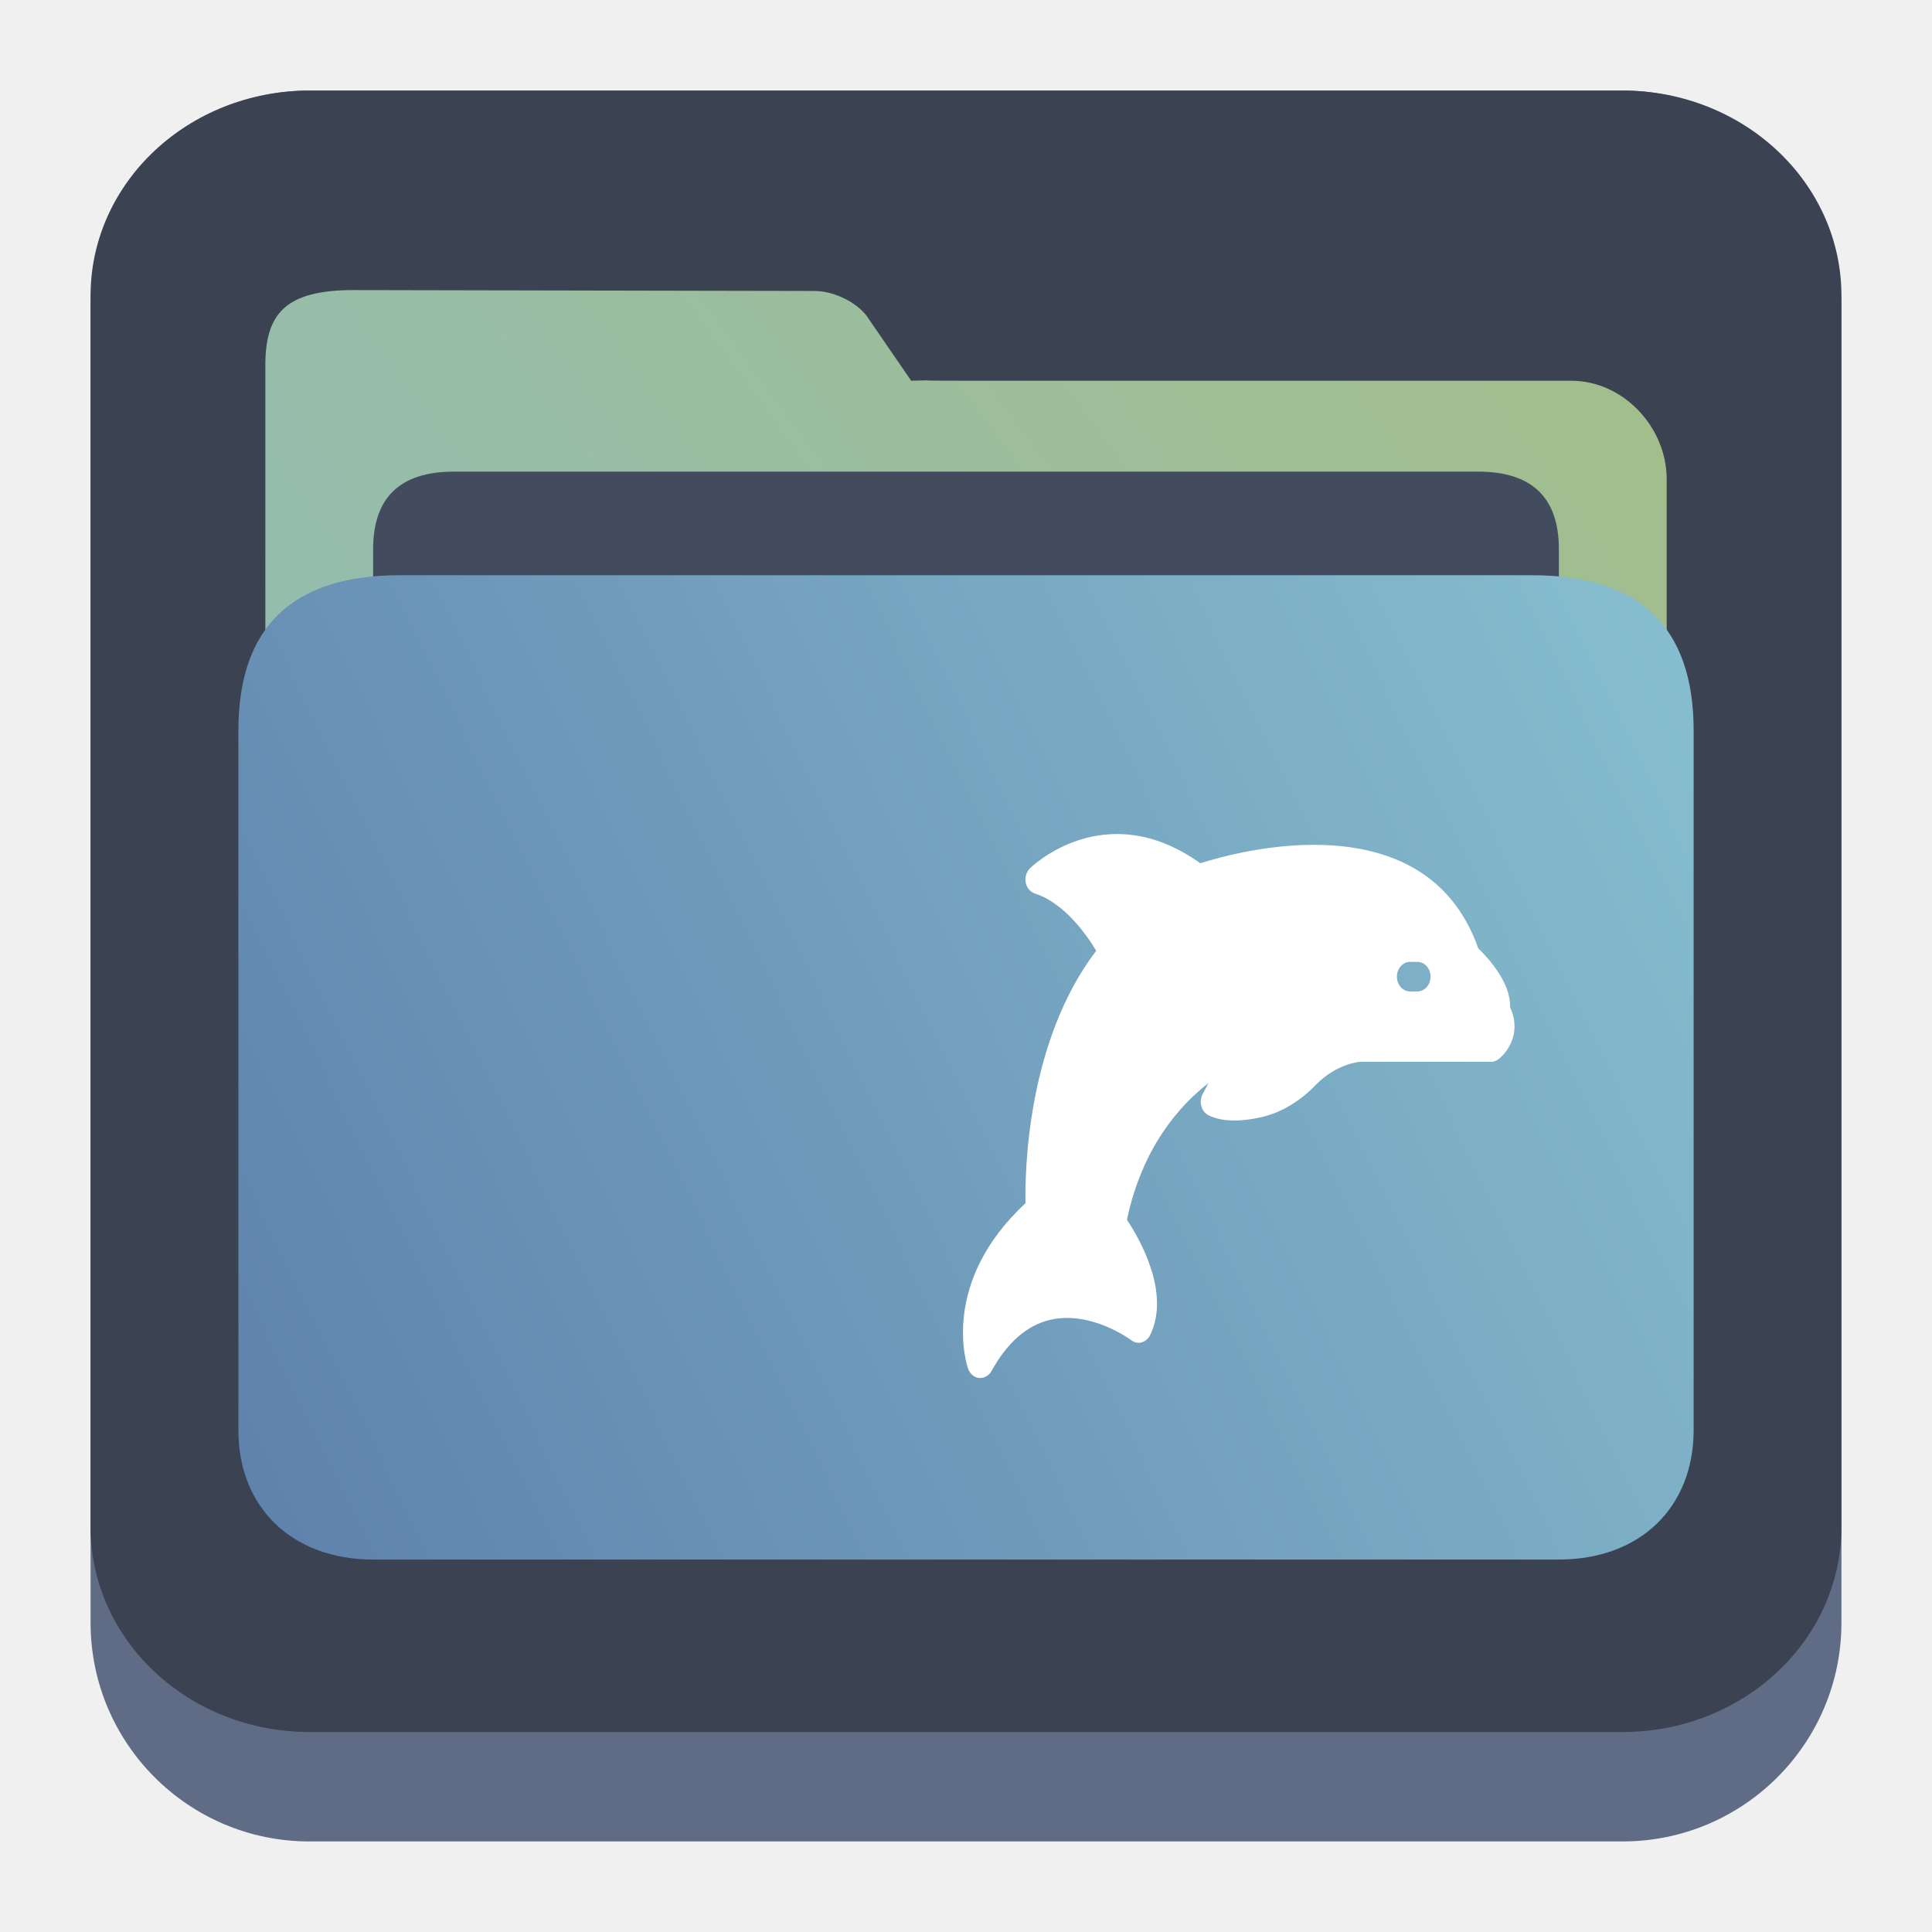
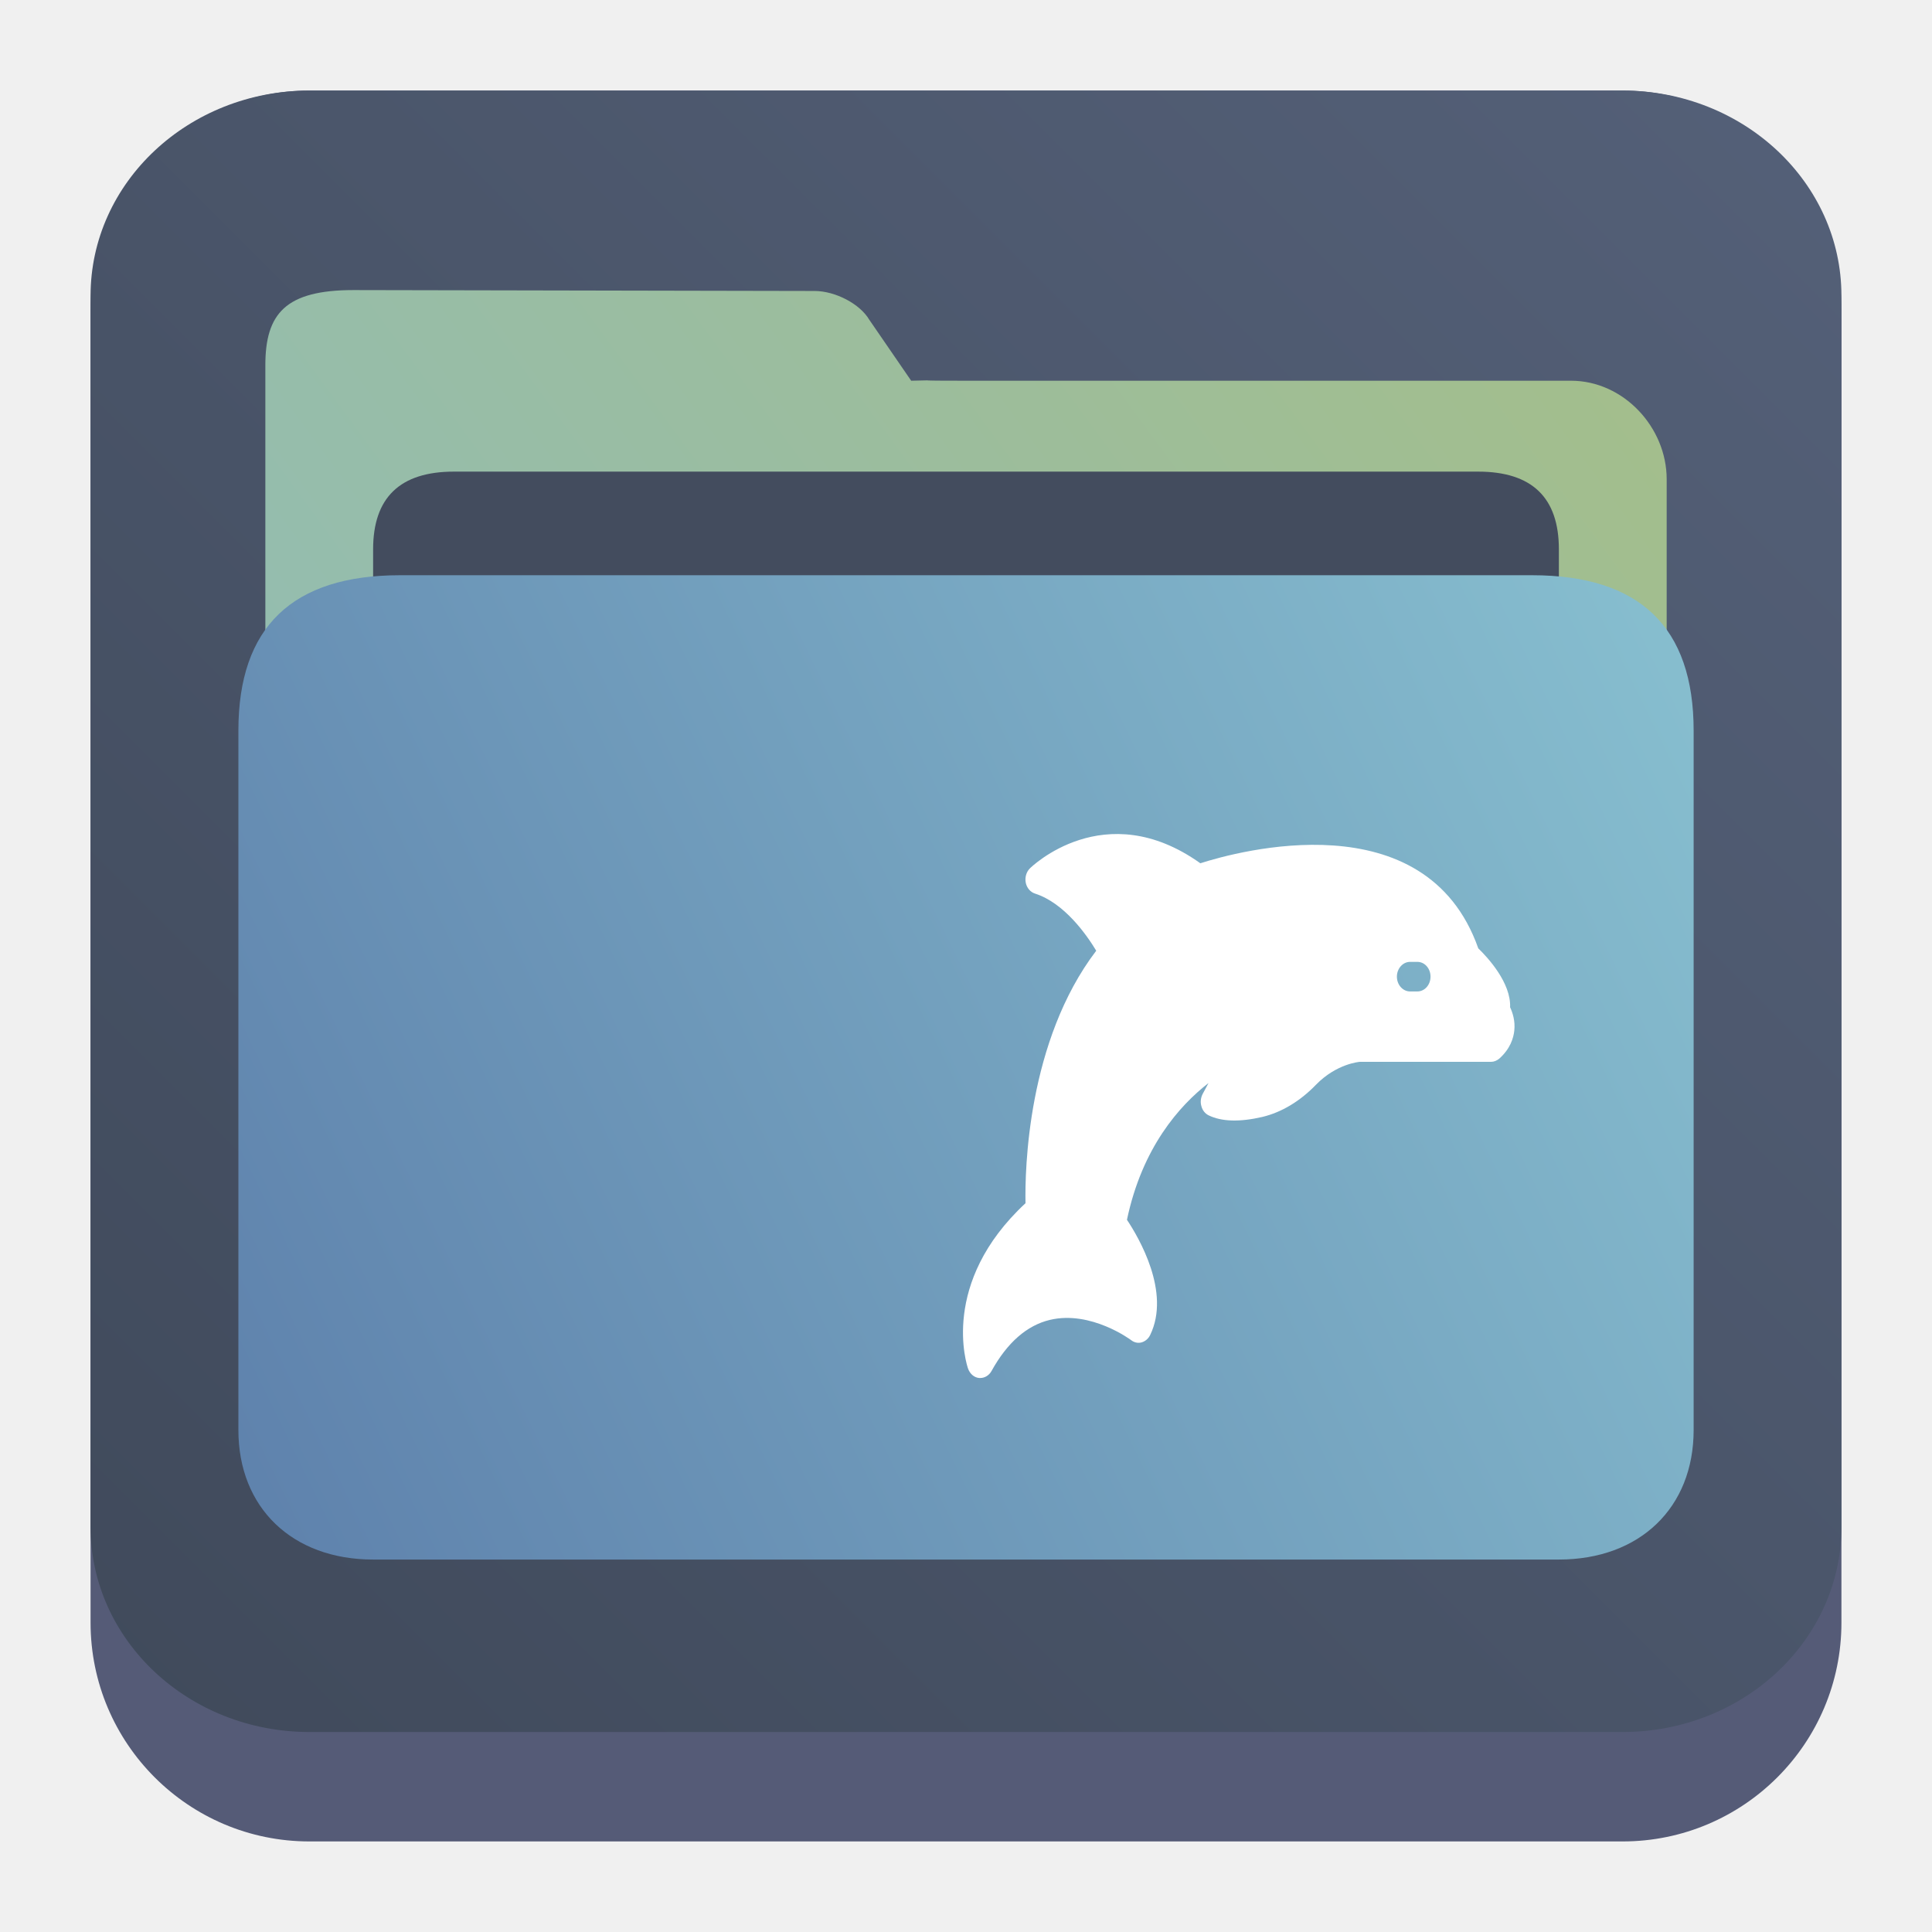
<svg xmlns="http://www.w3.org/2000/svg" xmlns:xlink="http://www.w3.org/1999/xlink" width="64" height="64" viewBox="0 0 64 64" version="1.1" id="svg52">
  <defs id="defs32">
+     <linearGradient id="linearGradient7957">
+       <stop style="stop-color:#3f495a;stop-opacity:1;" offset="0" id="stop7953" />
+       <stop style="stop-color:#546078;stop-opacity:1;" offset="1" id="stop7955" />
+     </linearGradient>
    <linearGradient xlink:href="#linearGradient4393" id="linearGradient4399" x1="424.441" y1="502.85" x2="440.878" y2="529.576" gradientUnits="userSpaceOnUse" gradientTransform="matrix(0.6922471,0,0,0.6922471,-215.229,-357.1354)" />
    <linearGradient id="linearGradient4393">
      <stop style="stop-color:#000000;stop-opacity:1;" offset="0" id="stop3" />
      <stop style="stop-color:#000000;stop-opacity:0;" offset="1" id="stop5" />
    </linearGradient>
    <linearGradient xlink:href="#linearGradient4274" id="linearGradient4217" gradientUnits="userSpaceOnUse" gradientTransform="matrix(0.6922471,0,0,0.6922471,-199.3073,1639.897)" x1="390.571" y1="498.298" x2="442.571" y2="498.298" />
    <linearGradient id="linearGradient4274">
      <stop offset="0" style="stop-color:#ffffff;stop-opacity:1;" id="stop9" />
      <stop offset="1" style="stop-color:#ffffff;stop-opacity:0.488" id="stop11" />
    </linearGradient>
    <linearGradient xlink:href="#linearGradient4227" id="linearGradient4225" gradientUnits="userSpaceOnUse" x1="396.571" y1="498.798" x2="426.571" y2="511.798" gradientTransform="matrix(0.6922471,0,0,0.6922471,-199.3073,-360.2121)" />
    <linearGradient id="linearGradient4227">
      <stop offset="0" style="stop-color:#f5f5f5;stop-opacity:1" id="stop21" />
      <stop offset="1" style="stop-color:#f9f9f9;stop-opacity:1" id="stop23" />
    </linearGradient>
    <style id="current-color-scheme" type="text/css">      .ColorScheme-Highlight {
        color:#3593e6;
      }
</style>
    <linearGradient xlink:href="#linearGradient860" id="linearGradient862" x1="113.946" y1="366.972" x2="406.082" y2="159.712" gradientUnits="userSpaceOnUse" gradientTransform="matrix(0.1589028,0,0,0.1531842,-9.316971,-10.55916)" />
    <linearGradient id="linearGradient860">
      <stop style="stop-color:#8fbcbb;stop-opacity:1;" offset="0" id="stop856" />
      <stop style="stop-color:#a3be8c;stop-opacity:1;" offset="1" id="stop858" />
    </linearGradient>
    <linearGradient xlink:href="#linearGradient842" id="linearGradient844" x1="386.306" y1="539.798" x2="447.951" y2="504.719" gradientUnits="userSpaceOnUse" gradientTransform="matrix(0.7964893,0,0,0.9295351,-299.7922,-450.0992)" />
    <linearGradient id="linearGradient842">
      <stop style="stop-color:#5e81ac;stop-opacity:1;" offset="0" id="stop838" />
      <stop style="stop-color:#88c0d0;stop-opacity:1;" offset="1" id="stop840" />
    </linearGradient>
+     <linearGradient xlink:href="#linearGradient7957" id="linearGradient7959" x1="3" y1="61" x2="61" y2="3" gradientUnits="userSpaceOnUse" />
  </defs>
-   <path d="m 3,10.25 c 0,-4.004 3.246,-7.25 7.25,-7.25 h 43.5 c 4.004,0 7.25,3.246 7.25,7.25 v 43.5 c 0,4.004 -3.246,7.25 -7.25,7.25 H 10.25 C 6.246,61 3,57.754 3,53.75 Z" id="path736" style="fill:#606c86;fill-opacity:1;stroke-width:3.625" />
-   <path d="M 3,9.797 C 3,6.043 6.246,3 10.25,3 h 43.5 c 4.004,0 7.25,3.043 7.25,6.797 v 40.781 c 0,3.754 -3.246,6.797 -7.25,6.797 H 10.25 c -4.004,0 -7.25,-3.043 -7.25,-6.797 z" id="path738" style="fill:#3b4252;fill-opacity:1;stroke-width:3.625" />
+   <path d="m 3,10.25 c 0,-4.004 3.246,-7.25 7.25,-7.25 h 43.5 c 4.004,0 7.25,3.246 7.25,7.25 v 43.5 c 0,4.004 -3.246,7.25 -7.25,7.25 H 10.25 C 6.246,61 3,57.754 3,53.75 Z" id="path736" style="fill:#555b77;fill-opacity:1;stroke-width:3.625" />
+   <path d="M 3,9.797 C 3,6.043 6.246,3 10.25,3 h 43.5 c 4.004,0 7.25,3.043 7.25,6.797 v 40.781 c 0,3.754 -3.246,6.797 -7.25,6.797 H 10.25 c -4.004,0 -7.25,-3.043 -7.25,-6.797 z" id="path738" style="fill:url(#linearGradient7959);fill-opacity:1;stroke-width:3.625" />
  <path style="fill:url(#linearGradient862);fill-opacity:1;stroke-width:0.145" d="m 31.998,12.612 c -2.676,0 0.001,-0.036 -1.814,0 L 28.796,10.592 C 28.488,10.067 27.672,9.639 26.982,9.639 L 11.714,9.609 c -2.254,0 -2.925,0.777 -2.924,2.495 l 2.13e-4,0.725 v 2.132 l -2.13e-4,28.113 c -8e-6,0.767 1.807,2.574 2.678,2.574 h 41.065 c 0.893,0 2.678,-1.716 2.678,-2.574 v -27.2 c 0,-1.716 -1.428,-3.262 -3.17,-3.262 z" id="path4-3" />
  <path style="fill:#434c5e;fill-opacity:1;stroke-width:0.149" d="m 51.64,24.547 c 0,1.227 -0.609,2.231 -2.003,2.231 H 14.287 c -1.394,0 -1.927,-1.004 -1.927,-2.231 v -6.35 c 0,-1.716 0.893,-2.574 2.678,-2.574 H 48.962 c 1.785,0 2.678,0.858 2.678,2.574 z" id="path8-6" />
  <path style="fill:url(#linearGradient844);fill-opacity:1;stroke-width:0.167" d="m 50.747,19.055 h -37.494 c -3.571,0 -5.356,1.716 -5.356,5.149 v 23.168 c 0,2.574 1.785,4.29 4.464,4.29 H 51.64 c 2.678,0 4.464,-1.716 4.464,-4.29 v -23.168 c 0,-3.432 -1.785,-5.149 -5.356,-5.149 z" id="path10" />
  <path d="m 50.024,33.372 c 0.035,-0.814 -0.739,-1.652 -1.054,-1.956 -1.74,-4.937 -7.987,-3.211 -9.207,-2.819 -3.178,-2.265 -5.626,0.147 -5.648,0.171 -0.118,0.117 -0.17,0.3 -0.135,0.475 0.035,0.171 0.153,0.309 0.306,0.358 0.979,0.314 1.718,1.378 2.028,1.893 -2.282,2.995 -2.365,7.265 -2.343,8.364 -2.846,2.642 -1.945,5.363 -1.902,5.481 0.061,0.171 0.201,0.294 0.367,0.309 0.012,0 0.026,0 0.039,0 0.149,0 0.293,-0.09 0.372,-0.234 0.52,-0.941 1.172,-1.51 1.932,-1.691 1.36,-0.323 2.68,0.662 2.693,0.672 0.1,0.078 0.227,0.108 0.35,0.072 0.118,-0.036 0.223,-0.123 0.28,-0.246 0.686,-1.417 -0.376,-3.221 -0.77,-3.814 0.503,-2.393 1.736,-3.78 2.702,-4.53 l -0.197,0.367 c -0.061,0.123 -0.079,0.264 -0.04,0.397 0.035,0.138 0.122,0.246 0.236,0.304 0.428,0.21 1.027,0.231 1.788,0.054 0.634,-0.153 1.246,-0.52 1.771,-1.064 0.686,-0.706 1.451,-0.76 1.451,-0.76 h 4.346 c 0.101,0 0.192,-0.039 0.271,-0.102 0.372,-0.329 0.476,-0.687 0.503,-0.931 0.035,-0.324 -0.056,-0.599 -0.139,-0.775 z m -3.073,-0.529 h -0.24 c -0.24,0 -0.437,-0.219 -0.437,-0.49 0,-0.27 0.197,-0.49 0.437,-0.49 h 0.24 c 0.245,0 0.437,0.219 0.437,0.49 0,0.27 -0.192,0.49 -0.437,0.49 z" id="path49" style="fill:#ffffff;fill-opacity:1;stroke-width:0.045" />
</svg>
